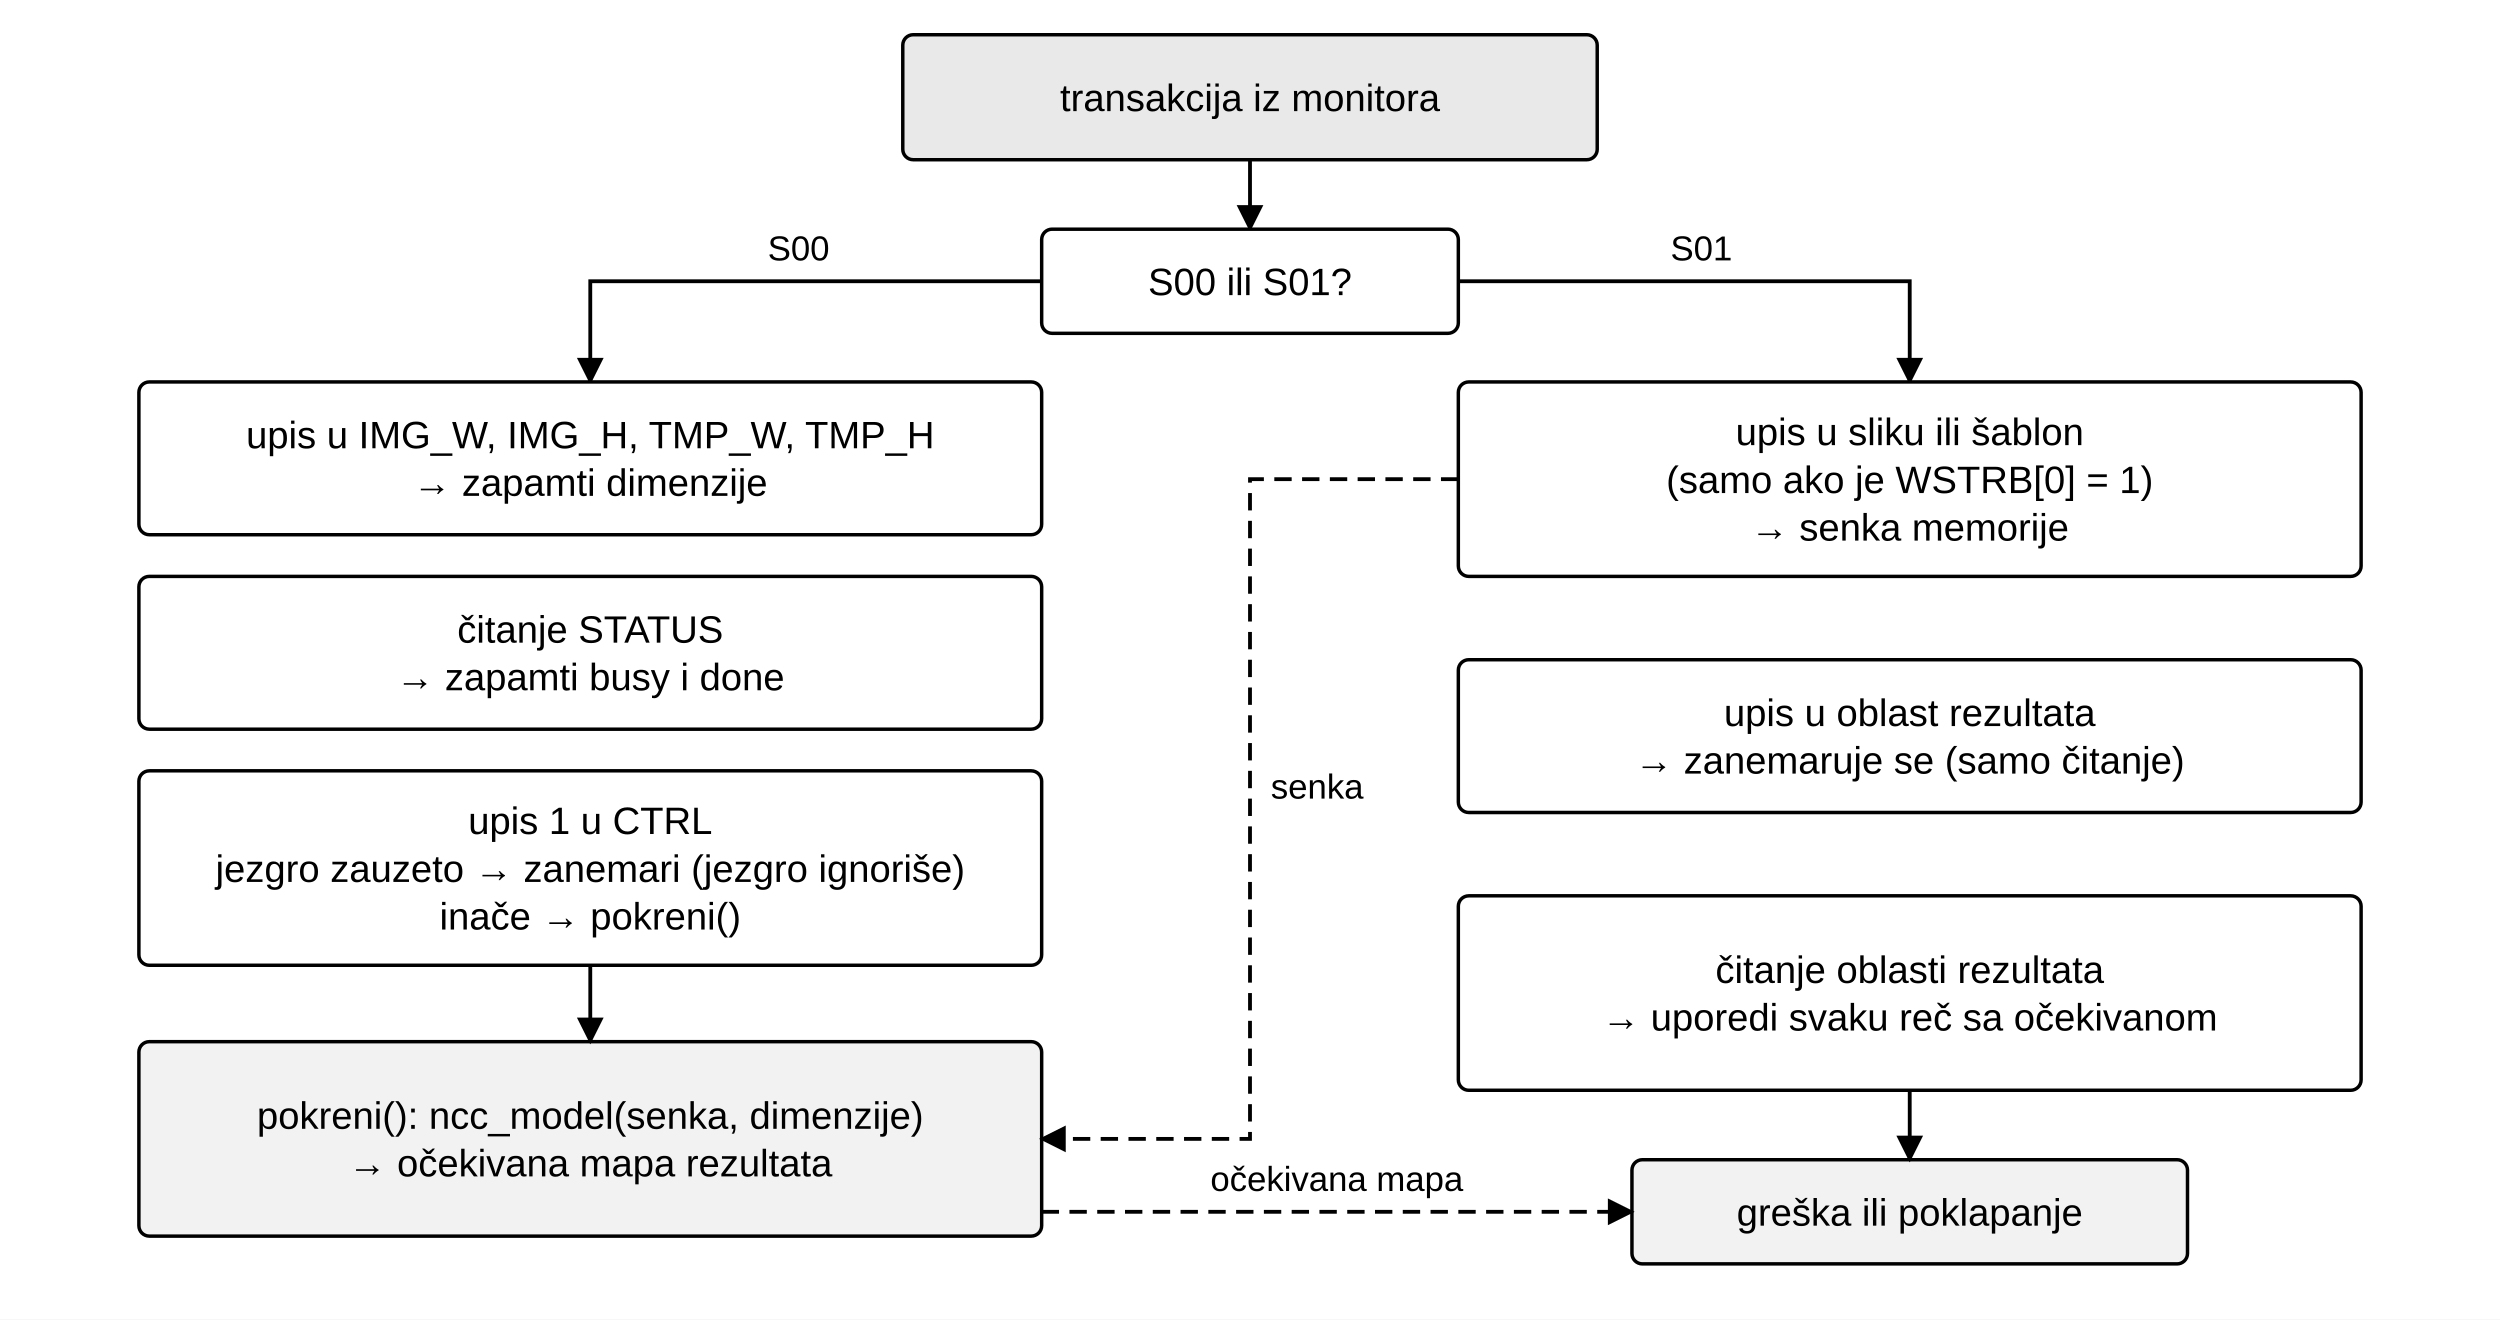
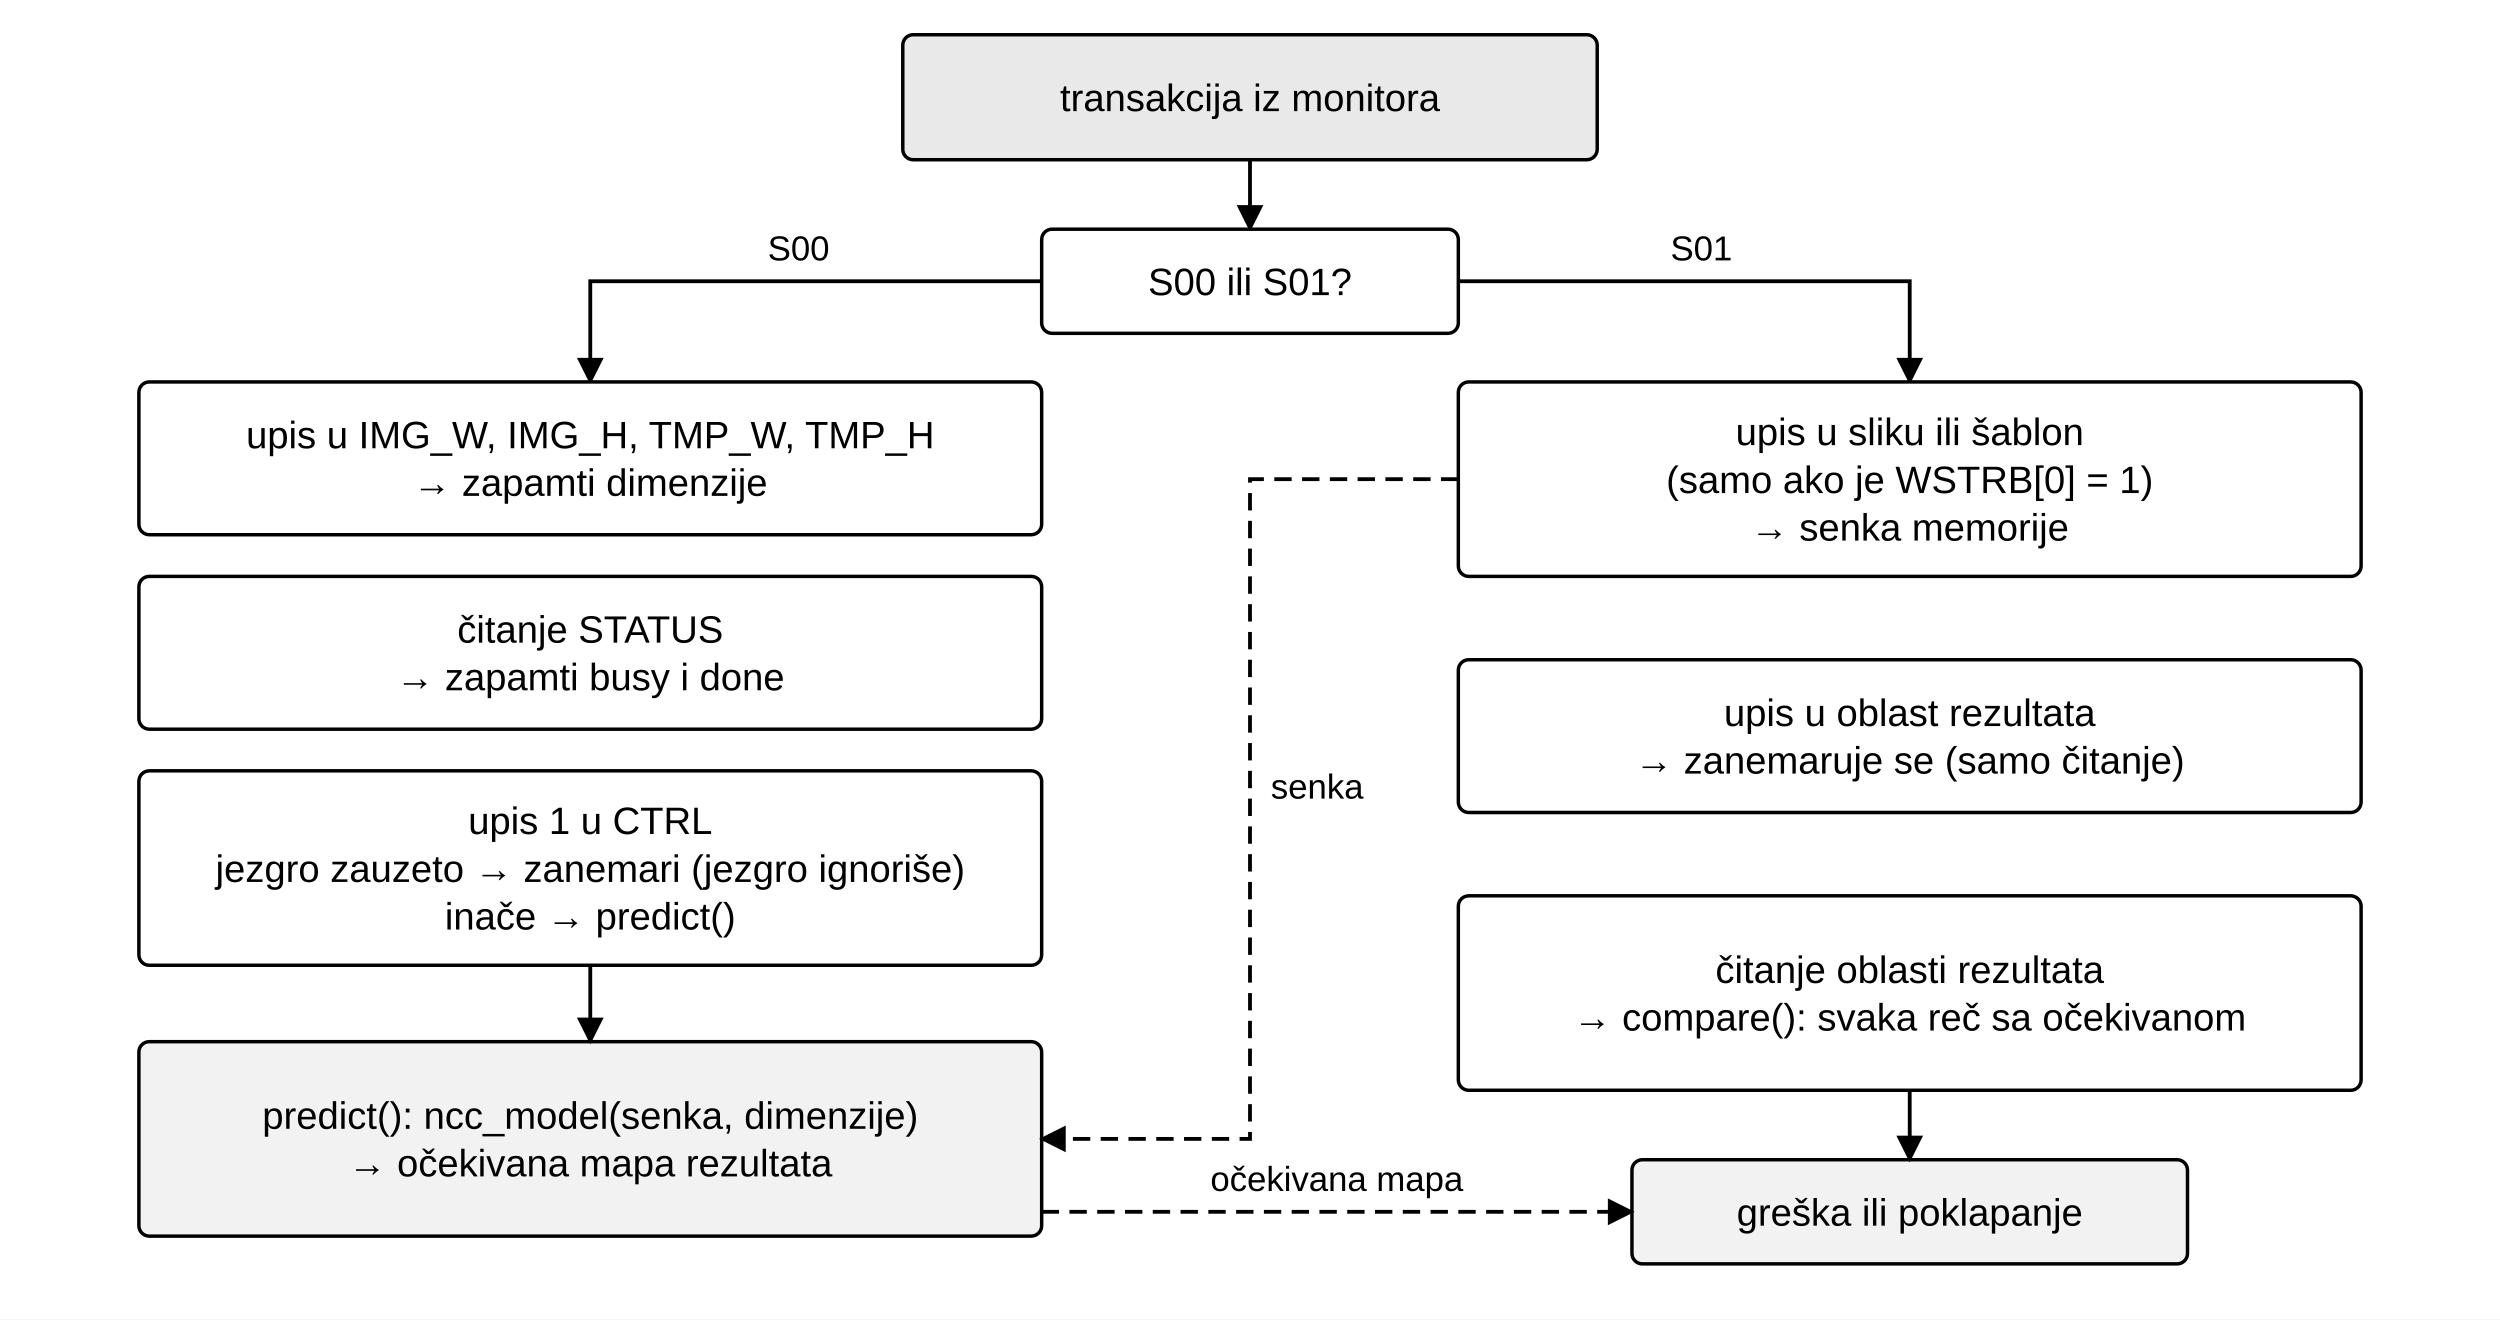
<svg xmlns="http://www.w3.org/2000/svg" class="fig-sans" viewBox="0 0 720 380" width="720" height="380" font-family="Arial, Helvetica, sans-serif">
  <rect x="0" y="0" width="720" height="380" fill="#fff" />
  <defs>
    <marker id="strelica" viewBox="0 0 10 10" refX="9" refY="5" markerWidth="7" markerHeight="7" orient="auto">
      <path d="M0,0 L10,5 L0,10 z" fill="#000" />
    </marker>
    <marker id="strelica_poc" viewBox="0 0 10 10" refX="1" refY="5" markerWidth="7" markerHeight="7" orient="auto">
      <path d="M10,0 L0,5 L10,10 z" fill="#000" />
    </marker>
  </defs>
  <rect x="260" y="10" width="200" height="36" rx="3" fill="#e9e9e9" stroke="#000" stroke-width="1" />
  <text x="360.0" y="32.0" font-size="11" font-weight="normal" text-anchor="middle">transakcija iz monitora</text>
  <polyline points="360,46 360,66" fill="none" stroke="#000" stroke-width="1.1" marker-end="url(#strelica)" />
  <rect x="300" y="66" width="120" height="30" rx="3" fill="#ffffff" stroke="#000" stroke-width="1" />
  <text x="360.0" y="85.0" font-size="11" font-weight="normal" text-anchor="middle">S00 ili S01?</text>
  <polyline points="300,81 170,81 170,110" fill="none" stroke="#000" stroke-width="1.1" marker-end="url(#strelica)" />
  <text x="230" y="75" font-size="10" text-anchor="middle" font-weight="normal" fill="#000">S00</text>
  <polyline points="420,81 550,81 550,110" fill="none" stroke="#000" stroke-width="1.1" marker-end="url(#strelica)" />
  <text x="490" y="75" font-size="10" text-anchor="middle" font-weight="normal" fill="#000">S01</text>
  <rect x="40" y="110" width="260" height="44" rx="3" fill="#ffffff" stroke="#000" stroke-width="1" />
  <text x="170.0" y="129.1" font-size="11" font-weight="normal" text-anchor="middle">upis u IMG_W, IMG_H, TMP_W, TMP_H</text>
  <text x="170.0" y="142.8" font-size="11" font-weight="normal" text-anchor="middle">→ zapamti dimenzije</text>
  <rect x="40" y="166" width="260" height="44" rx="3" fill="#ffffff" stroke="#000" stroke-width="1" />
  <text x="170.0" y="185.1" font-size="11" font-weight="normal" text-anchor="middle">čitanje STATUS</text>
  <text x="170.0" y="198.8" font-size="11" font-weight="normal" text-anchor="middle">→ zapamti busy i done</text>
  <rect x="40" y="222" width="260" height="56" rx="3" fill="#ffffff" stroke="#000" stroke-width="1" />
  <text x="170.0" y="240.2" font-size="11" font-weight="normal" text-anchor="middle">upis 1 u CTRL</text>
  <text x="170.0" y="254.0" font-size="11" font-weight="normal" text-anchor="middle">jezgro zauzeto → zanemari (jezgro ignoriše)</text>
-   <text x="170.0" y="267.7" font-size="11" font-weight="normal" text-anchor="middle">inače → pokreni()</text>
+   <text x="170.0" y="267.7" font-size="11" font-weight="normal" text-anchor="middle">inače → predict()</text>
  <rect x="40" y="300" width="260" height="56" rx="3" fill="#f2f2f2" stroke="#000" stroke-width="1" />
-   <text x="170.0" y="325.1" font-size="11" font-weight="normal" text-anchor="middle">pokreni(): ncc_model(senka, dimenzije)</text>
+   <text x="170.0" y="325.1" font-size="11" font-weight="normal" text-anchor="middle">predict(): ncc_model(senka, dimenzije)</text>
  <text x="170.0" y="338.8" font-size="11" font-weight="normal" text-anchor="middle">→ očekivana mapa rezultata</text>
  <polyline points="170,278 170,300" fill="none" stroke="#000" stroke-width="1.1" marker-end="url(#strelica)" />
  <rect x="420" y="110" width="260" height="56" rx="3" fill="#ffffff" stroke="#000" stroke-width="1" />
  <text x="550.0" y="128.2" font-size="11" font-weight="normal" text-anchor="middle">upis u sliku ili šablon</text>
  <text x="550.0" y="142.0" font-size="11" font-weight="normal" text-anchor="middle">(samo ako je WSTRB[0] = 1)</text>
  <text x="550.0" y="155.7" font-size="11" font-weight="normal" text-anchor="middle">→ senka memorije</text>
  <rect x="420" y="190" width="260" height="44" rx="3" fill="#ffffff" stroke="#000" stroke-width="1" />
  <text x="550.0" y="209.1" font-size="11" font-weight="normal" text-anchor="middle">upis u oblast rezultata</text>
  <text x="550.0" y="222.8" font-size="11" font-weight="normal" text-anchor="middle">→ zanemaruje se (samo čitanje)</text>
  <rect x="420" y="258" width="260" height="56" rx="3" fill="#ffffff" stroke="#000" stroke-width="1" />
  <text x="550.0" y="283.1" font-size="11" font-weight="normal" text-anchor="middle">čitanje oblasti rezultata</text>
-   <text x="550.0" y="296.8" font-size="11" font-weight="normal" text-anchor="middle">→ uporedi svaku reč sa očekivanom</text>
+   <text x="550.0" y="296.8" font-size="11" font-weight="normal" text-anchor="middle">→ compare(): svaka reč sa očekivanom</text>
  <rect x="470" y="334" width="160" height="30" rx="3" fill="#f2f2f2" stroke="#000" stroke-width="1" />
  <text x="550.0" y="353.0" font-size="11" font-weight="normal" text-anchor="middle">greška ili poklapanje</text>
  <polyline points="550,314 550,334" fill="none" stroke="#000" stroke-width="1.1" marker-end="url(#strelica)" />
  <polyline points="420,138 360,138 360,328 300,328" fill="none" stroke="#000" stroke-width="1.1" marker-end="url(#strelica)" stroke-dasharray="5,3" />
  <text x="366" y="230" font-size="10" text-anchor="start" font-weight="normal" fill="#000">senka</text>
  <polyline points="300,349 470,349" fill="none" stroke="#000" stroke-width="1.1" marker-end="url(#strelica)" stroke-dasharray="5,3" />
  <text x="385" y="343" font-size="10" text-anchor="middle" font-weight="normal" fill="#000">očekivana mapa</text>
</svg>
